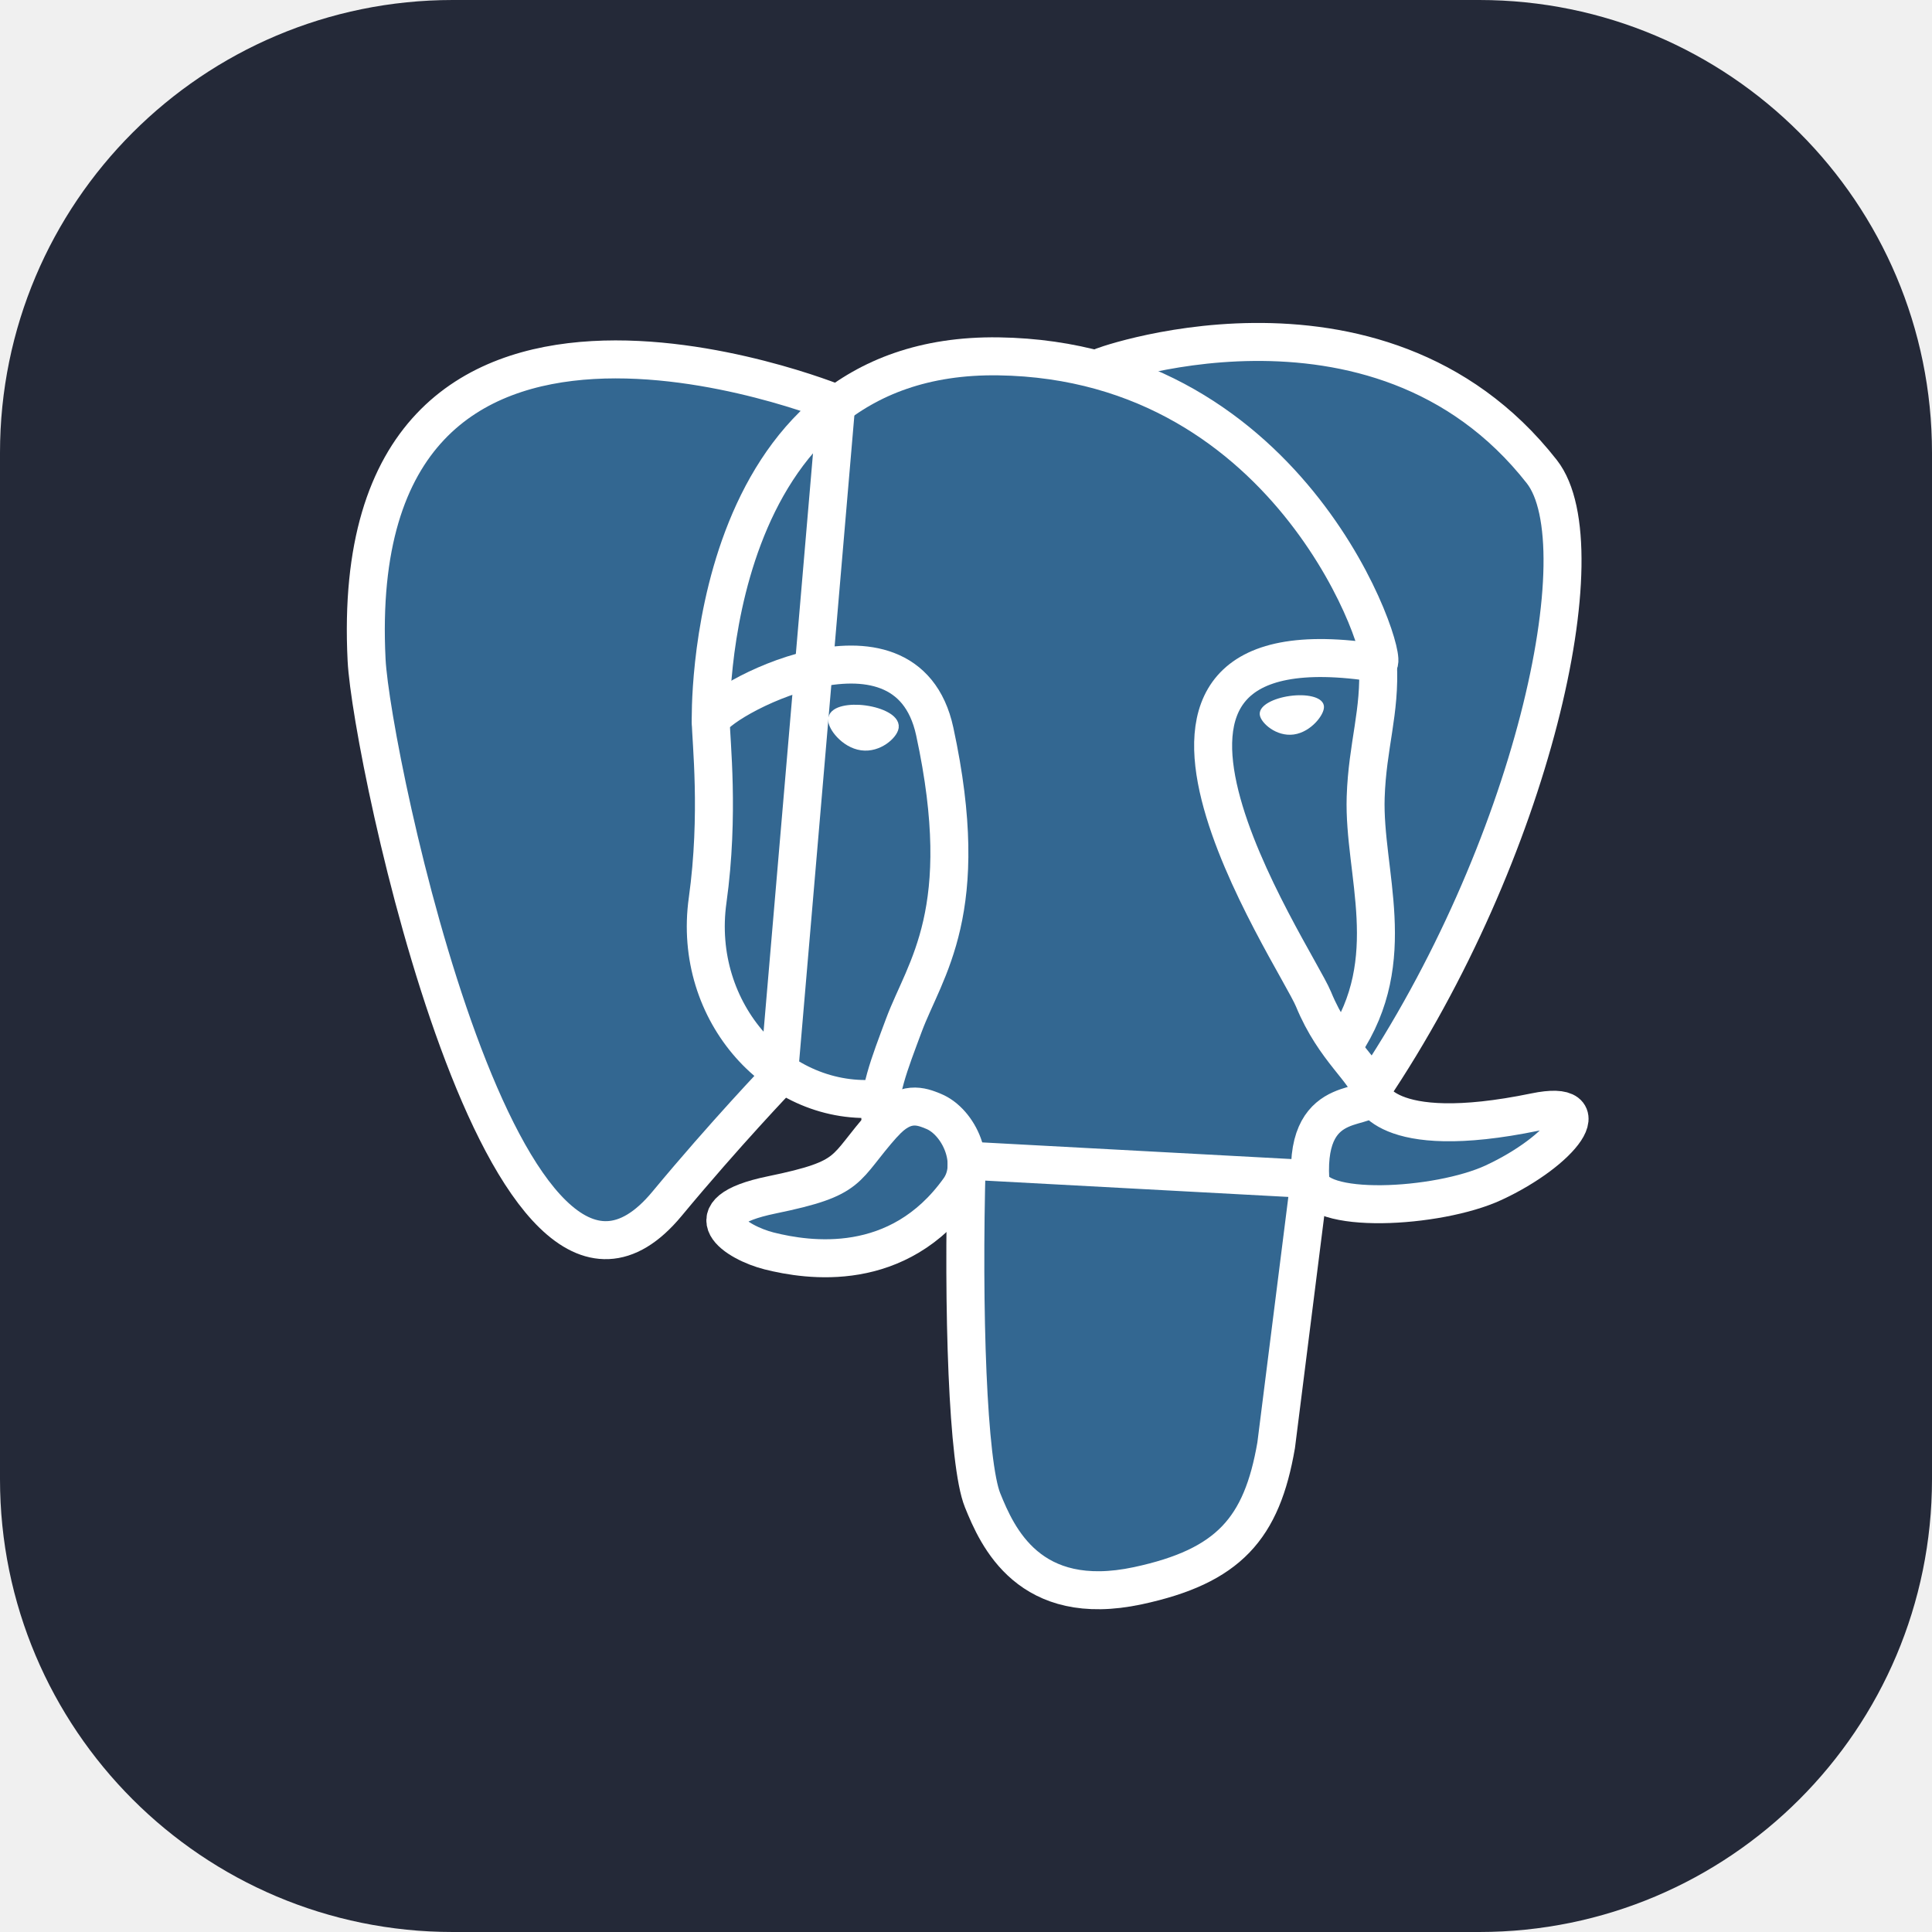
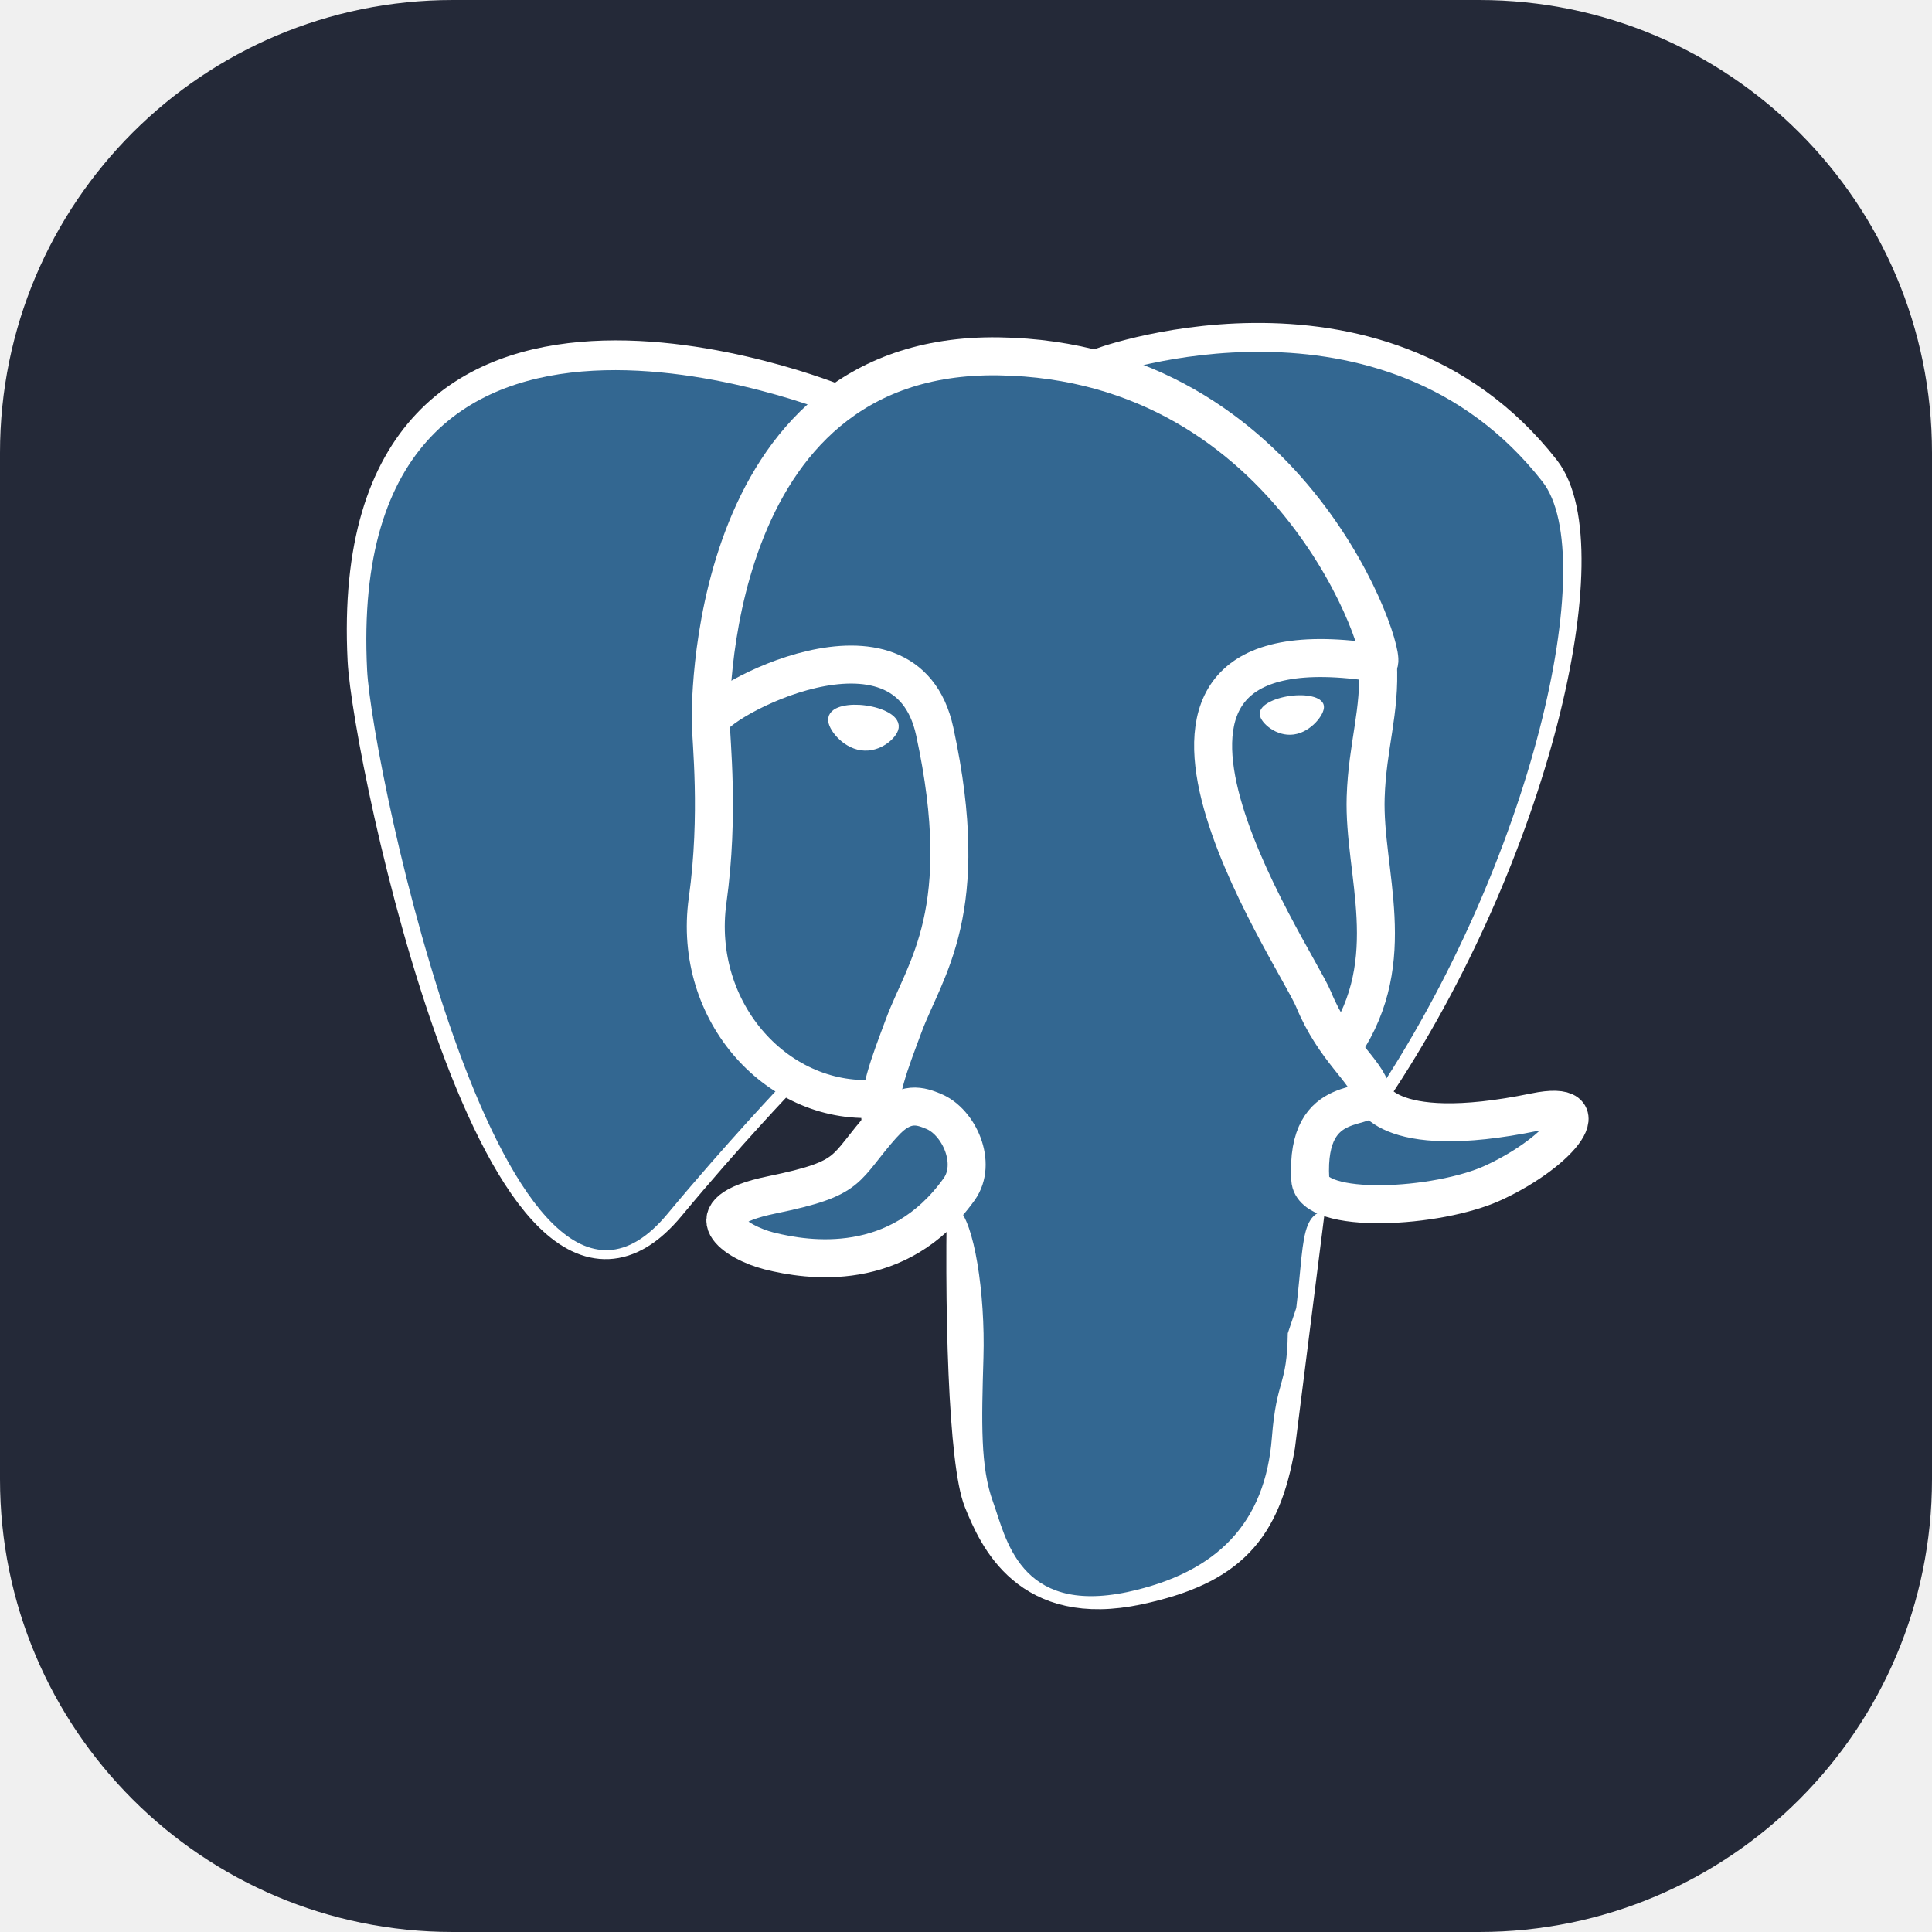
- <svg xmlns="http://www.w3.org/2000/svg" width="256" height="256" fill="none" viewBox="0 0 256 256">
-   <rect width="256" height="256" fill="#242938" rx="60" />
-   <path fill="#336791" d="M203.48 148.688C183.16 152.878 181.684 145.995 181.684 145.995C203.15 114.143 212.129 73.713 204.38 63.82C183.259 36.82 146.689 49.596 146.077 49.927L145.88 49.962C141.414 49.066 136.873 48.592 132.317 48.548C123.12 48.408 116.145 50.96 110.844 54.975C110.844 54.975 45.608 28.102 48.645 88.774C49.292 101.684 67.138 186.509 88.442 160.845C96.289 151.409 103.812 143.484 103.812 143.484C107.539 145.966 112.018 147.232 116.708 146.775L117.073 146.466C116.966 147.681 117.016 148.905 117.221 150.108C111.737 156.239 113.354 157.315 102.385 159.572C91.29 161.857 97.815 165.928 102.062 166.997C107.223 168.291 119.162 170.119 127.234 158.827L126.91 160.113C129.062 161.836 130.566 171.314 130.313 179.906C130.06 188.499 129.891 194.391 131.579 199.003C133.266 203.616 134.954 213.98 149.368 210.956C161.413 208.376 167.649 201.675 168.528 190.524C169.147 182.592 170.539 183.759 170.638 176.672L171.763 173.311C173.049 162.553 171.973 159.087 179.391 160.704L181.198 160.866C186.662 161.112 193.813 159.987 198.003 158.039C207.038 153.849 212.396 146.845 203.487 148.688H203.48Z" />
-   <path stroke="#fff" stroke-linecap="round" stroke-linejoin="round" stroke-width="5.034" d="M146.07 48.596C143.82 49.299 182.38 34.498 204.303 62.504C212.038 72.397 203.073 112.827 181.606 144.678M128.098 153.784C127.536 173.795 128.239 193.946 130.194 198.784C132.148 203.621 136.346 213.198 150.767 210.118C162.812 207.538 167.199 202.538 169.098 191.506L173.548 156.231L128.098 153.784ZM110.816 53.469C110.816 53.469 45.538 26.778 48.575 87.451C49.222 100.36 67.067 185.185 88.372 159.521C96.148 150.148 103.18 142.815 103.18 142.815L110.816 53.469Z" />
-   <path stroke="#fff" stroke-linecap="round" stroke-linejoin="bevel" stroke-width="5.034" d="M181.613 144.664C181.613 144.664 183.02 151.555 203.41 147.35C212.319 145.508 206.954 152.511 197.926 156.702C190.515 160.147 173.893 161.026 173.619 156.28C172.916 144.01 182.366 147.737 181.684 144.664C181.065 141.894 176.832 139.18 174.048 132.402C171.608 126.495 140.579 81.144 182.654 87.873C184.201 87.556 171.685 47.795 132.31 47.218C92.935 46.642 94.18 95.628 94.18 95.628" />
-   <path stroke="#fff" stroke-linejoin="round" stroke-width="5.034" d="M117.08 148.869C111.596 155 113.213 156.076 102.245 158.333C91.149 160.618 97.674 164.689 101.921 165.758C107.082 167.052 119.021 168.88 127.093 157.58C129.554 154.135 127.079 148.651 123.704 147.259C122.073 146.584 119.893 145.74 117.095 148.876L117.08 148.869Z" />
-   <path stroke="#fff" stroke-linecap="round" stroke-linejoin="round" stroke-width="5.034" d="M116.722 148.763C116.159 145.156 117.903 140.874 119.766 135.854C122.565 128.331 129.02 120.807 123.859 96.922C120.013 79.133 94.187 93.216 94.187 95.628C94.187 98.04 95.354 107.863 93.765 119.288C91.677 134.209 103.257 146.823 116.588 145.536" />
-   <path fill="#fff" stroke="#fff" stroke-width="1.68" d="M110.577 95.269C110.457 96.092 112.088 98.293 114.205 98.588C116.321 98.884 118.128 97.168 118.248 96.338C118.367 95.509 116.736 94.609 114.62 94.313C112.503 94.018 110.682 94.454 110.577 95.269V95.269Z" />
-   <path fill="#fff" stroke="#fff" stroke-width=".837" d="M175.011 93.589C175.123 94.412 173.499 96.612 171.383 96.908C169.266 97.203 167.445 95.487 167.34 94.658C167.234 93.828 168.852 92.928 170.968 92.633C173.084 92.338 174.905 92.773 175.011 93.589Z" />
-   <path stroke="#fff" stroke-linecap="round" stroke-linejoin="round" stroke-width="5.034" d="M182.577 87.887C182.928 94.356 181.184 98.75 180.959 105.634C180.636 115.632 185.727 127.079 178.055 138.54" />
+ <svg xmlns="http://www.w3.org/2000/svg" width="256" height="256" viewBox="0 0 256 256" fill="none">
+   <g clip-path="url(#clip0_1_5)">
+     <path d="M196 0H60C26.863 0 0 26.863 0 60V196C0 229.137 26.863 256 60 256H196C229.137 256 256 229.137 256 196V60C256 26.863 229.137 0 196 0Z" fill="#242938" />
+     <path d="M146.07 48.596C143.82 49.299 182.38 34.498 204.303 62.504C212.038 72.397 203.073 112.827 181.606 144.678M128.098 153.784C127.536 173.795 128.239 193.946 130.194 198.784C132.148 203.621 136.346 213.198 150.767 210.118C162.812 207.538 167.199 202.538 169.098 191.506L173.548 156.231L128.098 153.784ZM110.816 53.469C110.816 53.469 45.538 26.778 48.575 87.451C49.222 100.36 67.067 185.185 88.372 159.521C96.148 150.148 103.18 142.815 103.18 142.815L110.816 53.469Z" stroke="white" stroke-width="5.034" stroke-linecap="round" stroke-linejoin="round" />
+     <path d="M203.48 148.688C183.16 152.878 181.684 145.995 181.684 145.995C203.15 114.143 212.129 73.713 204.38 63.82C183.259 36.82 146.689 49.596 146.077 49.927L145.88 49.962C141.414 49.066 136.873 48.592 132.317 48.548C123.12 48.408 116.145 50.96 110.844 54.975C110.844 54.975 45.608 28.102 48.645 88.774C49.292 101.684 67.138 186.509 88.442 160.845C96.289 151.409 103.812 143.484 103.812 143.484C107.539 145.966 112.018 147.232 116.708 146.775L117.073 146.466C116.966 147.681 117.016 148.905 117.221 150.108C111.737 156.239 113.354 157.315 102.385 159.572C91.29 161.857 97.815 165.928 102.062 166.997C107.223 168.291 119.162 170.119 127.234 158.827L126.91 160.113C129.062 161.836 130.566 171.314 130.313 179.906C130.06 188.499 129.891 194.391 131.579 199.003C133.266 203.616 134.954 213.98 149.368 210.956C161.413 208.376 167.649 201.675 168.528 190.524C169.147 182.592 170.539 183.759 170.638 176.672L171.763 173.311C173.049 162.553 171.973 159.087 179.391 160.704L181.198 160.866C186.662 161.112 193.813 159.987 198.003 158.039C207.038 153.849 212.396 146.845 203.487 148.688H203.48Z" fill="#336791" />
+     <path d="M181.613 144.664C181.613 144.664 183.02 151.555 203.41 147.35C212.319 145.508 206.954 152.511 197.926 156.702C190.515 160.147 173.893 161.026 173.619 156.28C172.916 144.01 182.366 147.737 181.684 144.664C181.065 141.894 176.832 139.18 174.048 132.402C171.608 126.495 140.579 81.144 182.654 87.873C184.201 87.556 171.685 47.795 132.31 47.218C92.935 46.642 94.18 95.628 94.18 95.628" stroke="white" stroke-width="5.034" stroke-linecap="round" stroke-linejoin="bevel" />
+     <path d="M117.08 148.869C111.596 155 113.213 156.076 102.245 158.333C91.149 160.618 97.674 164.689 101.921 165.758C107.082 167.052 119.021 168.88 127.093 157.58C129.554 154.135 127.079 148.651 123.704 147.259C122.073 146.584 119.893 145.74 117.095 148.876L117.08 148.869Z" stroke="white" stroke-width="5.034" stroke-linejoin="round" />
+     <path d="M116.722 148.763C116.159 145.156 117.903 140.874 119.766 135.854C122.565 128.331 129.02 120.807 123.859 96.922C120.013 79.133 94.187 93.216 94.187 95.628C94.187 98.04 95.354 107.863 93.765 119.288C91.677 134.209 103.257 146.823 116.588 145.536" stroke="white" stroke-width="5.034" stroke-linecap="round" stroke-linejoin="round" />
+     <path d="M110.577 95.269C110.457 96.092 112.088 98.293 114.205 98.588C116.321 98.884 118.128 97.168 118.248 96.338C118.367 95.509 116.736 94.609 114.62 94.313C112.503 94.018 110.682 94.454 110.577 95.269Z" fill="white" stroke="white" stroke-width="1.68" />
+     <path d="M175.011 93.589C175.123 94.412 173.499 96.612 171.383 96.908C169.266 97.203 167.445 95.487 167.34 94.658C167.234 93.828 168.852 92.928 170.968 92.633C173.084 92.338 174.905 92.773 175.011 93.589Z" fill="white" stroke="white" stroke-width="0.837" />
+     <path d="M182.577 87.887C182.928 94.356 181.184 98.75 180.959 105.634C180.636 115.632 185.727 127.079 178.055 138.54" stroke="white" stroke-width="5.034" stroke-linecap="round" stroke-linejoin="round" />
+   </g>
+   <defs>
+     <clipPath id="clip0_1_5">
+       <rect width="256" height="256" fill="white" />
+     </clipPath>
+   </defs>
</svg>
